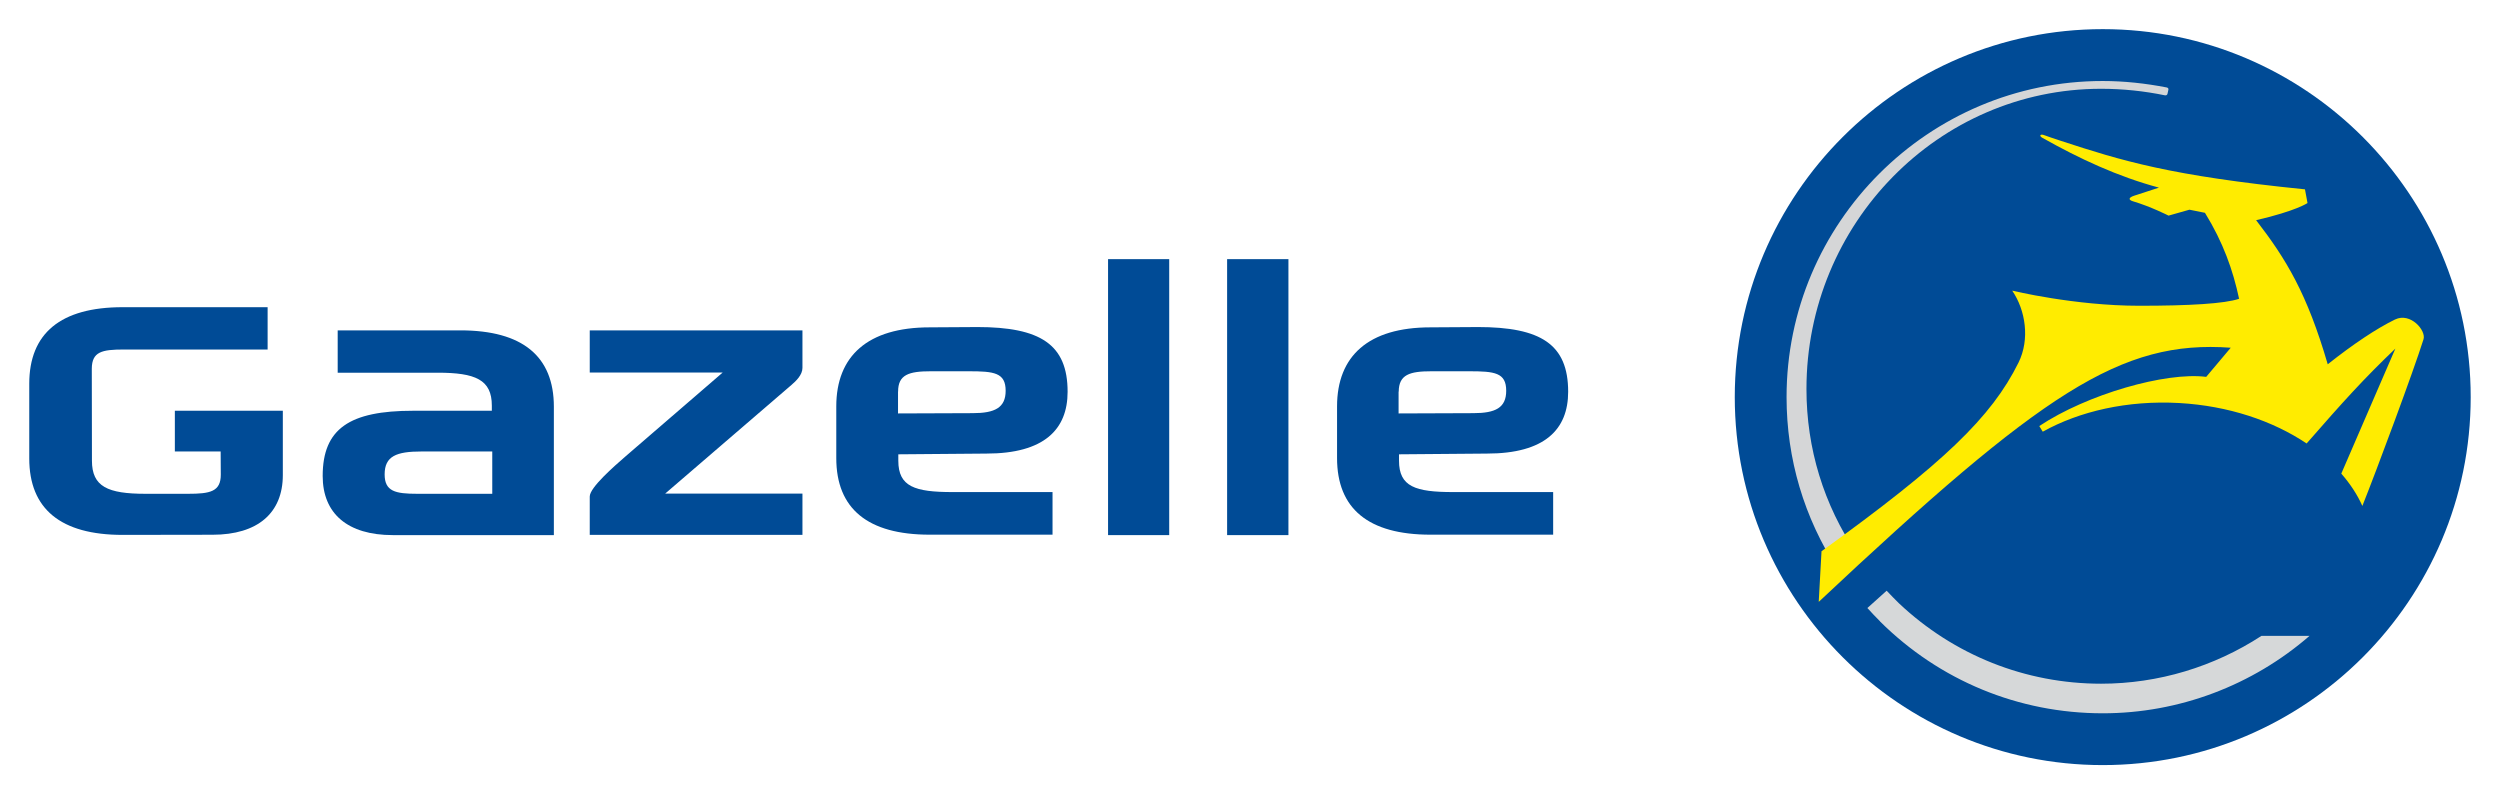
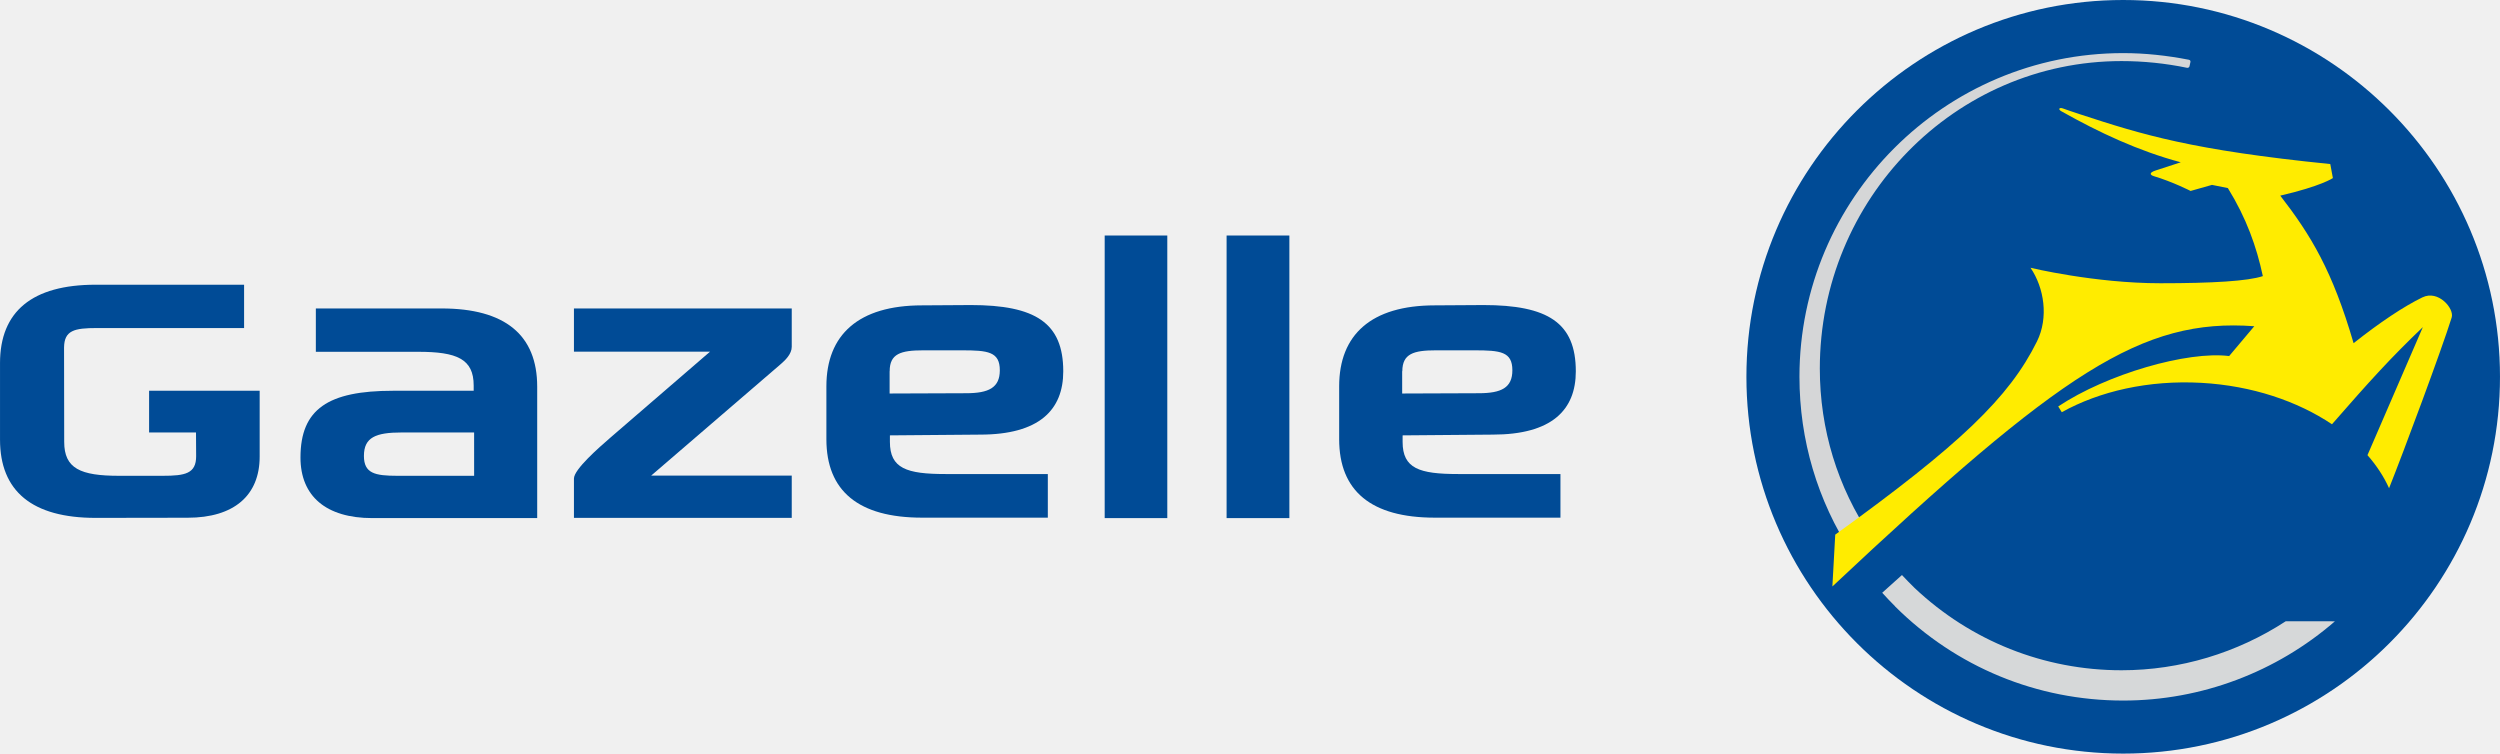
- <svg xmlns="http://www.w3.org/2000/svg" version="1.1" id="svg29" viewBox="3.86 97.93 275.75 87.6">
+ <svg xmlns="http://www.w3.org/2000/svg" version="1.1" id="svg29" viewBox="3.86 97.93 269.291 81.177" width="269.291" height="81.176">
  <defs id="defs33" />
-   <path d="M 0,0 V 283.465 H 283.465 V 0 Z" style="fill:#ffffff;fill-rule:evenodd" id="path2" />
-   <g id="Layer1000">
+   <g id="Layer1000" transform="translate(-3.2268,-3.214)">
    <g id="Layer1001">
      <path d="m 195.205,141.731 c 0,22.381 18.208,40.589 40.589,40.589 22.375,0 40.584,-18.208 40.584,-40.589 0,-22.381 -18.21,-40.587 -40.584,-40.587 -22.381,0 -40.589,18.206 -40.589,40.587 z" style="fill:#004b96;fill-rule:evenodd" id="path4" />
      <path d="m 242.851,107.577 c -2.318,-0.45 -4.685,-0.712 -7.058,-0.712 -19.228,0 -34.875,15.638 -34.875,34.867 0,6.817 1.943,13.329 5.62,18.977 l 2.113,-1.733 c -3.632,-5.369 -5.539,-11.587 -5.539,-18.134 0,-18.263 14.576,-33.119 32.5,-33.119 2.366,0 4.741,0.245 7.058,0.725 0.122,0.024 0.245,-0.055 0.266,-0.177 l 0.094,-0.426 c 0.028,-0.109 -0.002,-0.231 -0.179,-0.269 z" style="fill:#d5d6d7;fill-rule:evenodd" id="path6" />
      <path d="m 268.036,133.168 c -2.054,1.003 -4.595,2.701 -7.427,4.943 -2.277,-7.805 -4.58,-11.598 -7.899,-15.894 4.418,-1.023 5.668,-1.89 5.668,-1.89 l -0.28,-1.512 c -14.904,-1.503 -20.218,-3.157 -26.939,-5.355 -0.957,-0.31 -1.364,-0.459 -1.866,-0.636 -0.402,-0.14 -0.542,0.096 -0.166,0.304 4.095,2.305 8.307,4.274 12.865,5.498 0,0 -2.061,0.666 -2.718,0.885 -0.695,0.227 -0.621,0.472 -0.19,0.607 2.056,0.614 3.966,1.595 3.966,1.595 l 2.305,-0.653 1.711,0.343 c 2.012,3.265 3.087,6.31 3.767,9.483 -1.591,0.538 -5.434,0.769 -11.028,0.769 -7.114,0 -13.997,-1.667 -13.997,-1.667 1.473,2.163 1.966,5.36 0.695,7.934 -2.998,6.053 -8.286,11.113 -21.73,20.811 l -0.308,5.583 c 24.684,-23.168 33.355,-28.913 45.446,-28.032 l -2.707,3.214 c -4.471,-0.568 -13.165,1.932 -18.411,5.426 l 0.382,0.621 c 4.062,-2.257 9.343,-3.479 15.044,-3.162 5.438,0.306 10.339,1.967 14.061,4.462 4.091,-4.687 6.313,-7.141 9.789,-10.464 l -5.965,13.79 c 0.975,1.114 1.763,2.307 2.325,3.562 1.578,-3.951 5.653,-14.895 6.745,-18.383 0.306,-0.968 -1.444,-3.002 -3.138,-2.179 z" style="fill:#ffec00;fill-rule:evenodd" id="path8" />
      <path d="m 253.296,168.068 c -5.229,3.406 -11.366,5.275 -17.683,5.275 -8.336,0 -16.237,-3.149 -22.3,-8.871 -0.463,-0.455 -0.913,-0.913 -1.355,-1.387 l -2.126,1.91 c 0.452,0.502 0.918,0.99 1.394,1.466 l -0.005,0.009 c 6.577,6.534 15.295,10.136 24.573,10.136 8.416,0 16.503,-3.072 22.805,-8.537 z" style="fill:#d6d8d9;fill-rule:evenodd" id="path10" />
    </g>
    <g id="Layer1002">
      <path d="m 111.641,134.004 -5.235,0.033 c -6.835,0 -10.304,3.157 -10.304,8.721 v 5.698 c 0,5.588 3.47,8.449 10.304,8.449 h 13.548 v -4.699 h -11.015 c -4.18,0 -5.995,-0.593 -5.995,-3.462 v -0.703 l 9.712,-0.081 c 6.378,0 8.961,-2.662 8.961,-6.819 0,-5.227 -3.006,-7.138 -9.976,-7.138 z m -0.487,9.497 -8.242,0.031 v -2.398 l 0.008,-0.015 c 0,-1.864 1.183,-2.239 3.614,-2.239 h 4.165 c 2.796,0 4.084,0.144 4.084,2.15 0,1.878 -1.199,2.471 -3.629,2.471 z" style="fill:#004b96;fill-rule:evenodd" id="path13" />
      <path d="m 166.852,134.004 -5.211,0.033 c -6.843,0 -10.304,3.157 -10.304,8.721 v 5.698 c 0,5.588 3.462,8.449 10.304,8.449 h 13.532 v -4.699 h -11.014 c -4.189,0 -5.988,-0.593 -5.988,-3.462 v -0.703 l 9.696,-0.081 c 6.387,0 8.961,-2.662 8.961,-6.819 0,-5.227 -2.997,-7.138 -9.976,-7.138 z m -0.479,9.497 -8.249,0.031 v -2.398 l 0.015,-0.015 c 0.016,-1.864 1.2,-2.239 3.606,-2.239 h 4.157 c 2.814,0 4.092,0.144 4.092,2.15 0,1.878 -1.182,2.471 -3.62,2.471 z" style="fill:#004b96;fill-rule:evenodd" id="path15" />
      <path d="m 132.824,156.953 h -6.745 v -30.44 h 6.745 z" style="fill:#004b96;fill-rule:evenodd" id="path17" />
      <path d="m 35.056,147.665 v -4.429 H 23.146 v 4.492 h 5.052 c 0,0.424 0.015,2.39 0.015,2.558 0,1.878 -1.182,2.11 -3.612,2.11 h -4.685 c -4.189,0 -5.915,-0.792 -5.915,-3.653 l -0.016,-10.151 c 0.016,-1.863 1.104,-2.111 3.525,-2.111 h 15.868 v -4.668 h -15.988 c -6.842,0 -10.303,2.877 -10.303,8.449 v 8.234 c 0,5.564 3.462,8.433 10.303,8.433 l 9.905,-0.016 c 5.02,0 7.761,-2.421 7.761,-6.586 0,-0.241 0,-2.662 0,-2.662 z" style="fill:#004b96;fill-rule:evenodd" id="path19" />
      <path d="m 68.909,139.023 h 14.66 c 0,0 -9.336,8.058 -10.664,9.201 -1.317,1.143 -3.996,3.478 -3.996,4.469 0,0.623 0,4.236 0,4.236 h 23.461 v -4.556 H 77.23 c 0,0 13.389,-11.526 13.917,-11.974 0.534,-0.455 1.223,-1.127 1.223,-1.895 0,-0.575 0,-4.132 0,-4.132 H 68.909 Z" style="fill:#004b96;fill-rule:evenodd" id="path21" />
      <path d="M 54.648,134.371 H 41.107 v 4.668 h 11.032 c 4.157,0 5.97,0.767 5.97,3.629 v 0.568 h -8.689 c -6.986,0 -9.968,1.966 -9.968,7.194 0,4.157 2.757,6.522 7.738,6.522 h 17.761 v -14.157 c 0,-5.572 -3.468,-8.425 -10.303,-8.425 z m 3.509,18.025 h -8.265 c -2.43,0 -3.606,-0.264 -3.606,-2.142 0,-2.006 1.279,-2.526 4.077,-2.526 h 7.793 z" style="fill:#004b96;fill-rule:evenodd" id="path23" />
      <path d="m 145.974,156.953 h -6.763 v -30.44 h 6.763 z" style="fill:#004b96;fill-rule:evenodd" id="path25" />
    </g>
  </g>
</svg>
